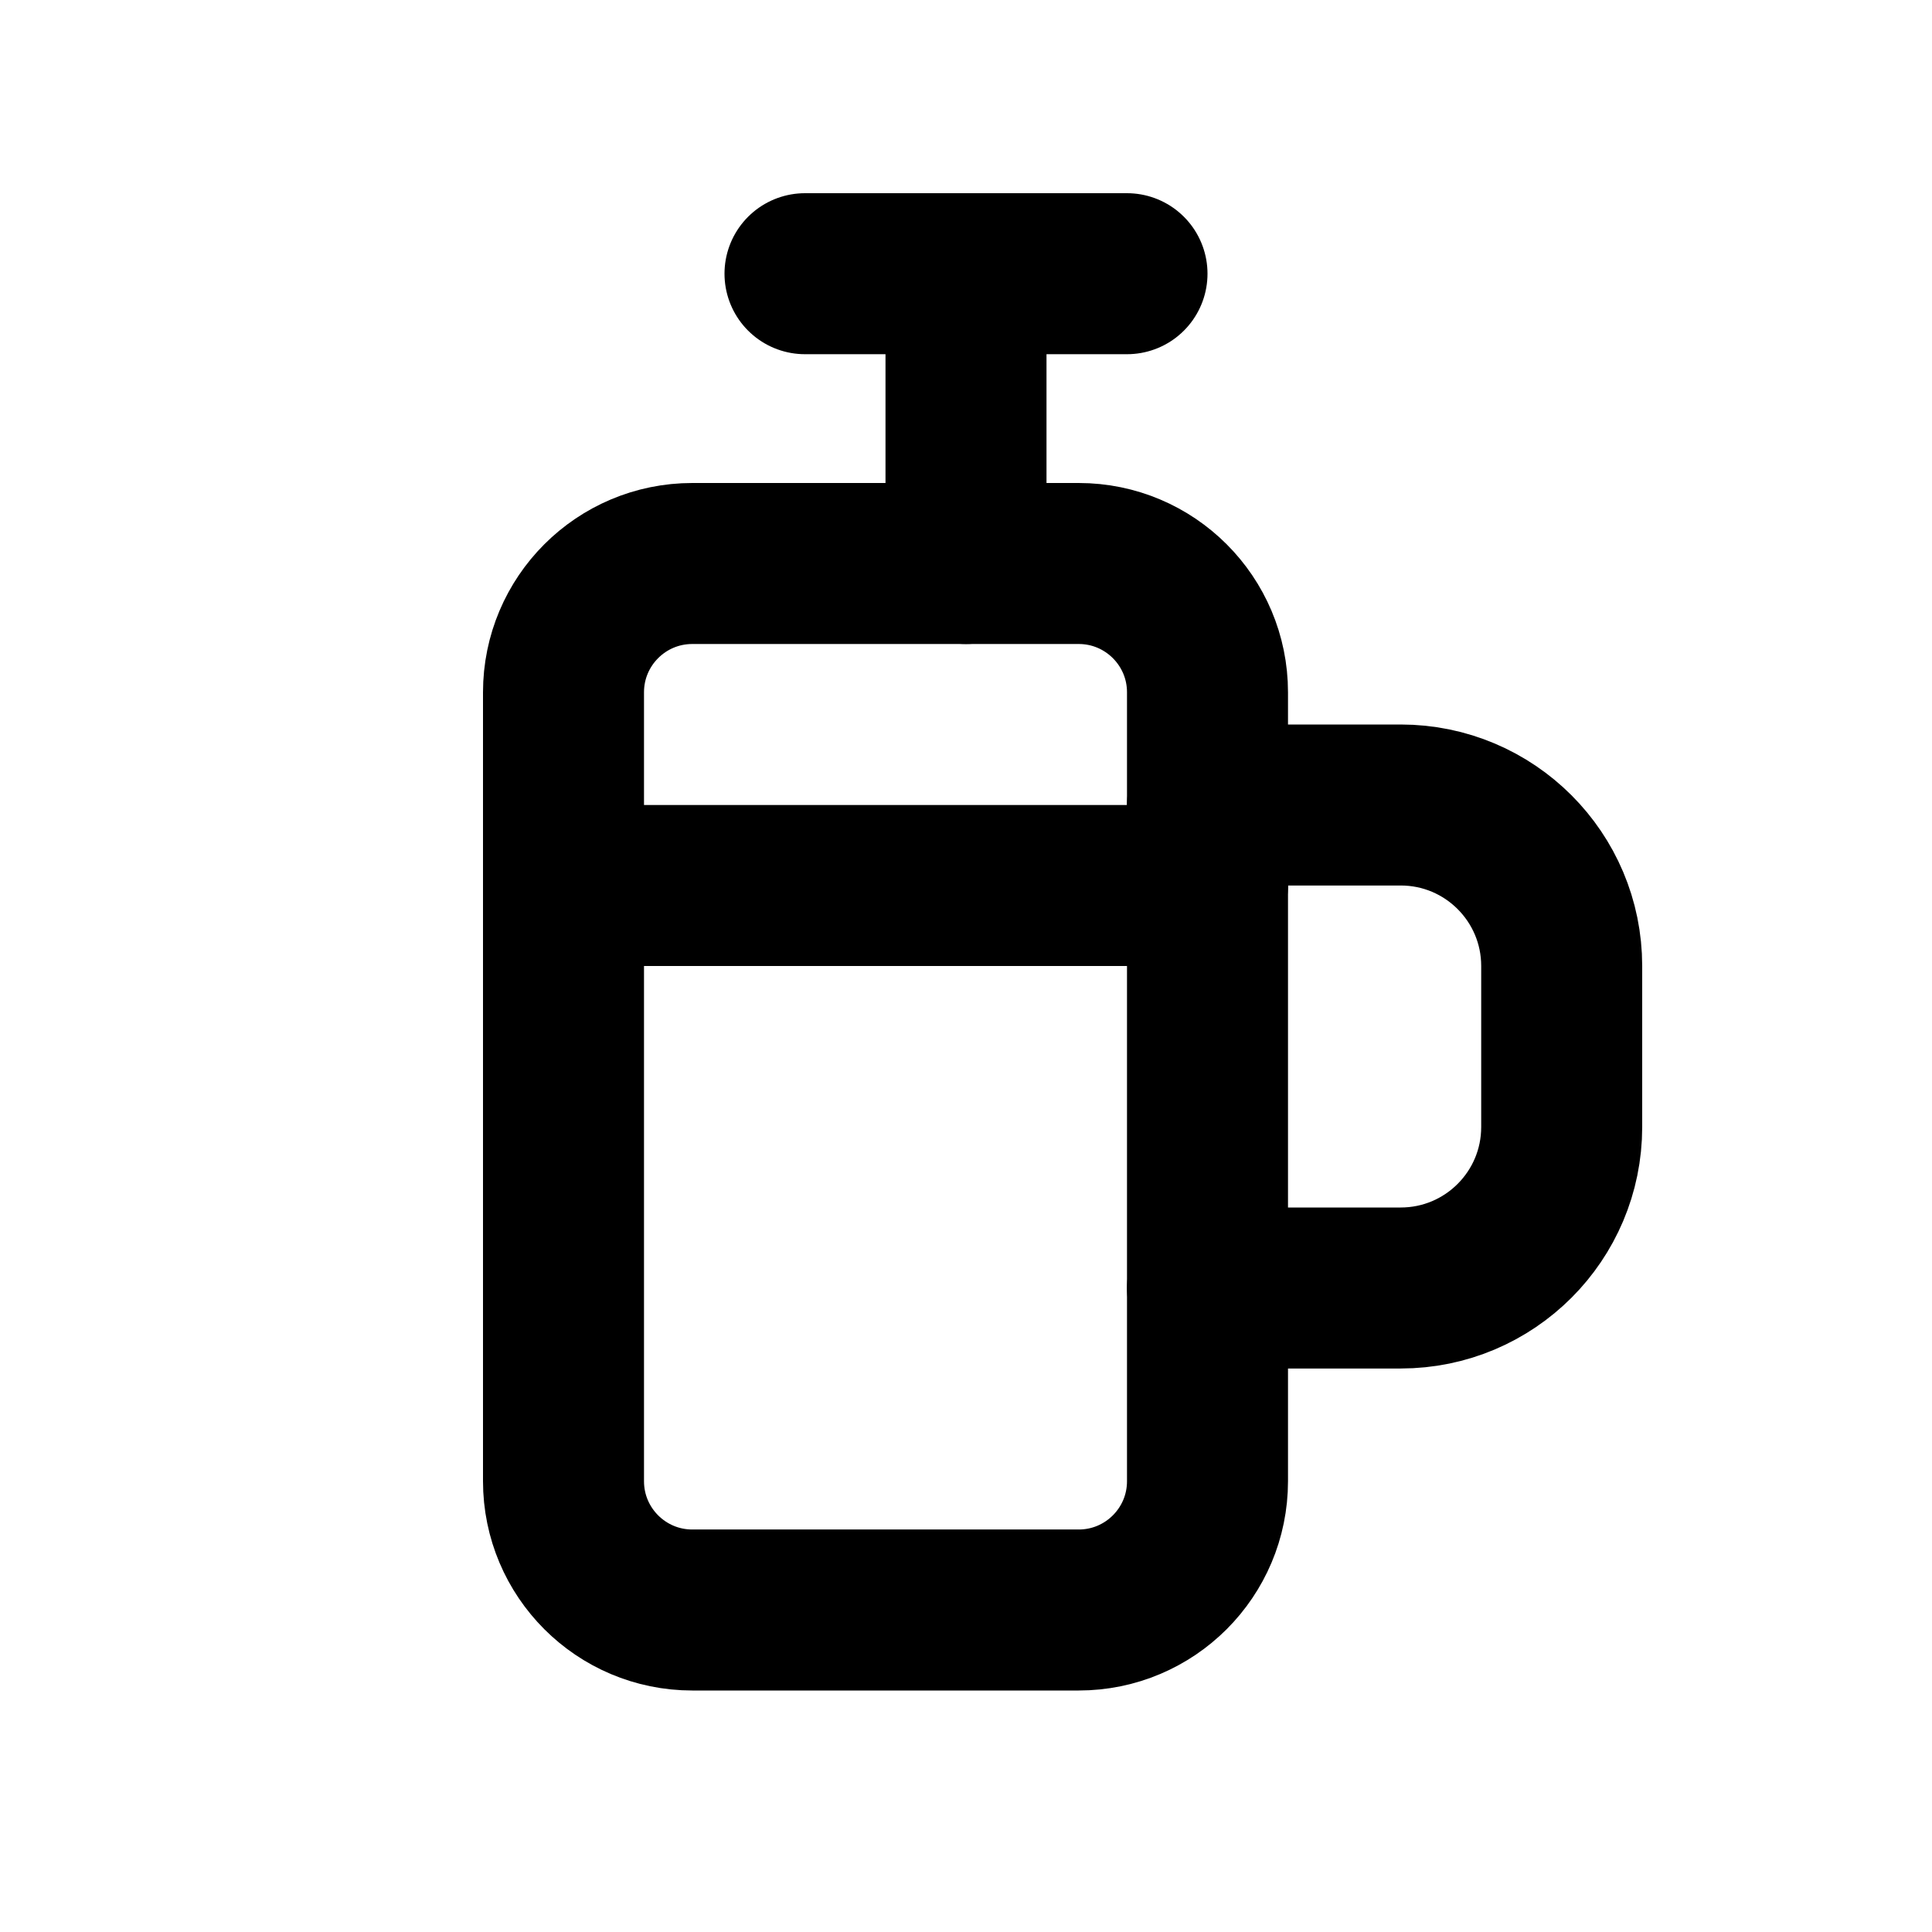
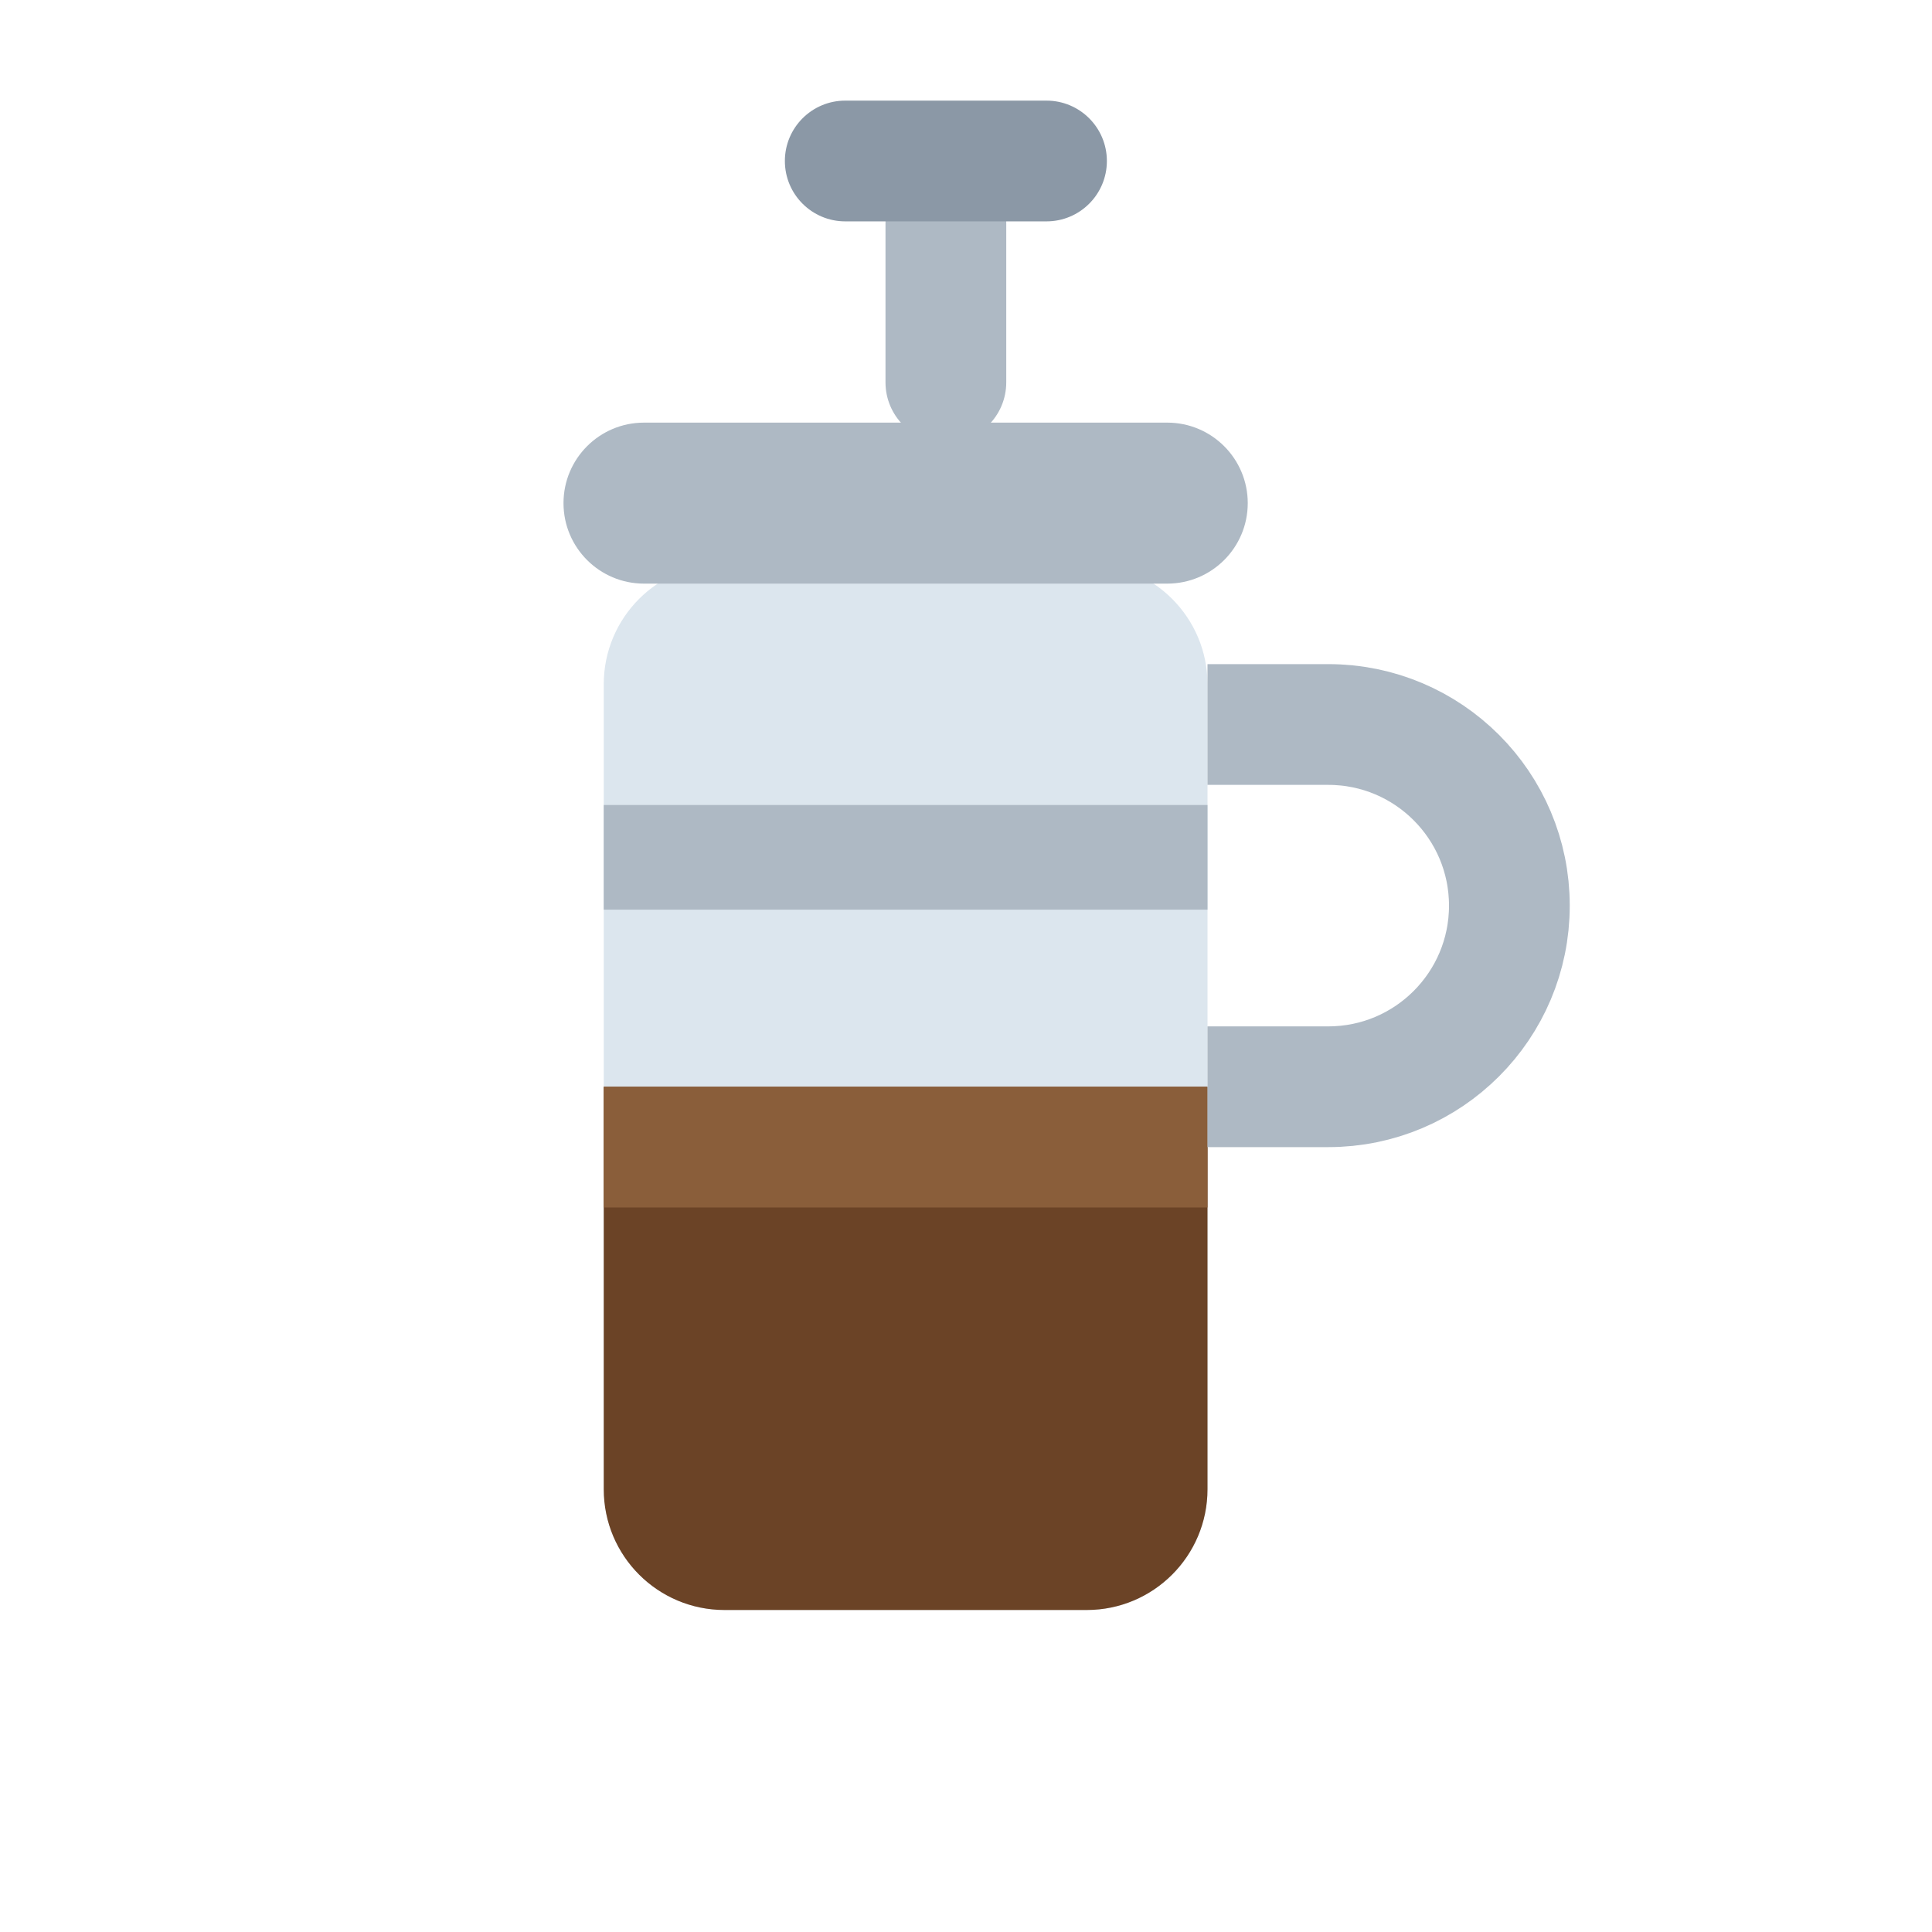
- <svg xmlns="http://www.w3.org/2000/svg" width="24" height="24" viewBox="0 0 24 24" fill="none" stroke="currentColor" stroke-width="2" stroke-linecap="round" stroke-linejoin="round" aria-label="french press">
-   <rect x="7" y="7" width="8" height="13" rx="1.6" />
-   <path d="M12 4v3" />
-   <path d="M10 3.4h4" />
-   <path d="M7 11h8" />
-   <path d="M15 10h2.4a2 2 0 0 1 2 2v2a2 2 0 0 1-2 2H15" />
+ <svg xmlns="http://www.w3.org/2000/svg" width="48" height="48" viewBox="0 0 48 48" fill="none" aria-label="french press">
+   <rect x="15" y="14" width="15" height="26" rx="3" fill="#DCE6EE" />
+   <path d="M15 27h15v10a3 3 0 0 1-3 3H18a3 3 0 0 1-3-3z" fill="#6B4326" />
+   <path d="M15 27h15v3H15z" fill="#8A5E3A" />
+   <rect x="14" y="10.5" width="17" height="4" rx="2" fill="#AEB9C4" />
+   <rect x="22" y="4" width="3" height="7" rx="1.5" fill="#AEB9C4" />
+   <rect x="19.5" y="2.5" width="8" height="3" rx="1.5" fill="#8B98A6" />
+   <rect x="15" y="20" width="15" height="2.6" fill="#AEB9C4" />
+   <path d="M30 18h3a3.5 3.5 0 0 1 0 9h-3" stroke="#AEB9C4" stroke-width="3" fill="none" />
</svg>
